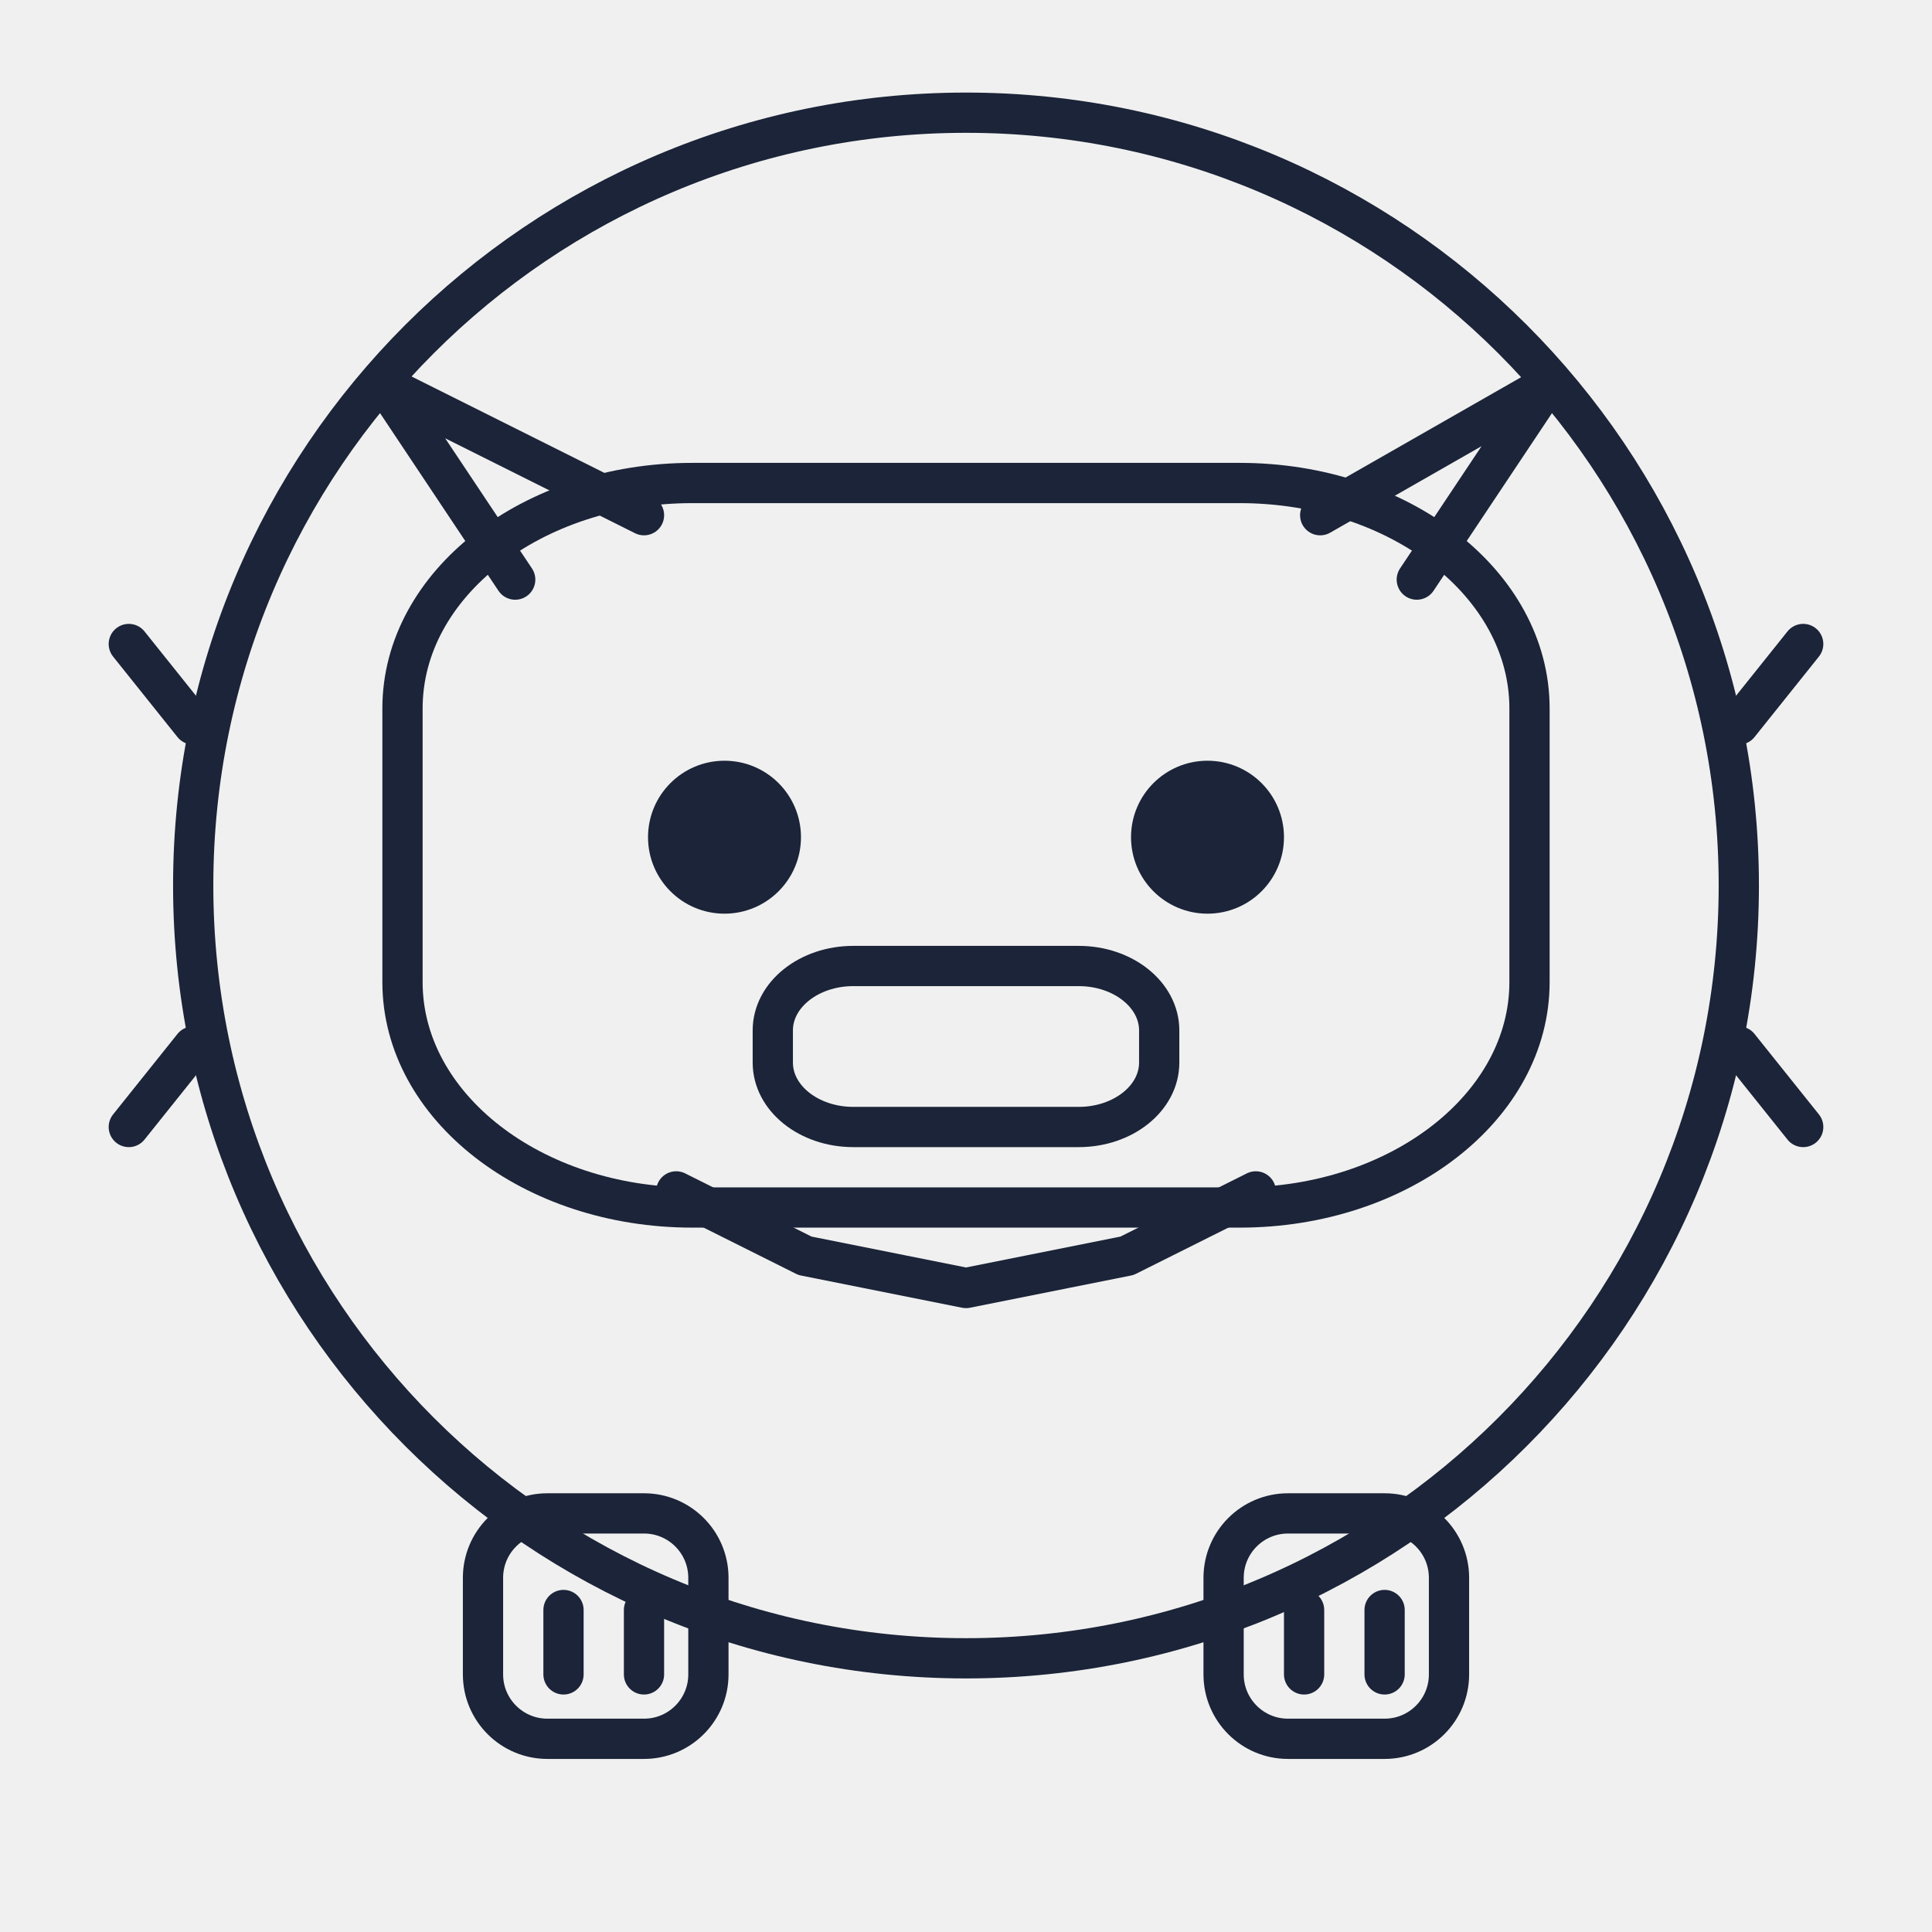
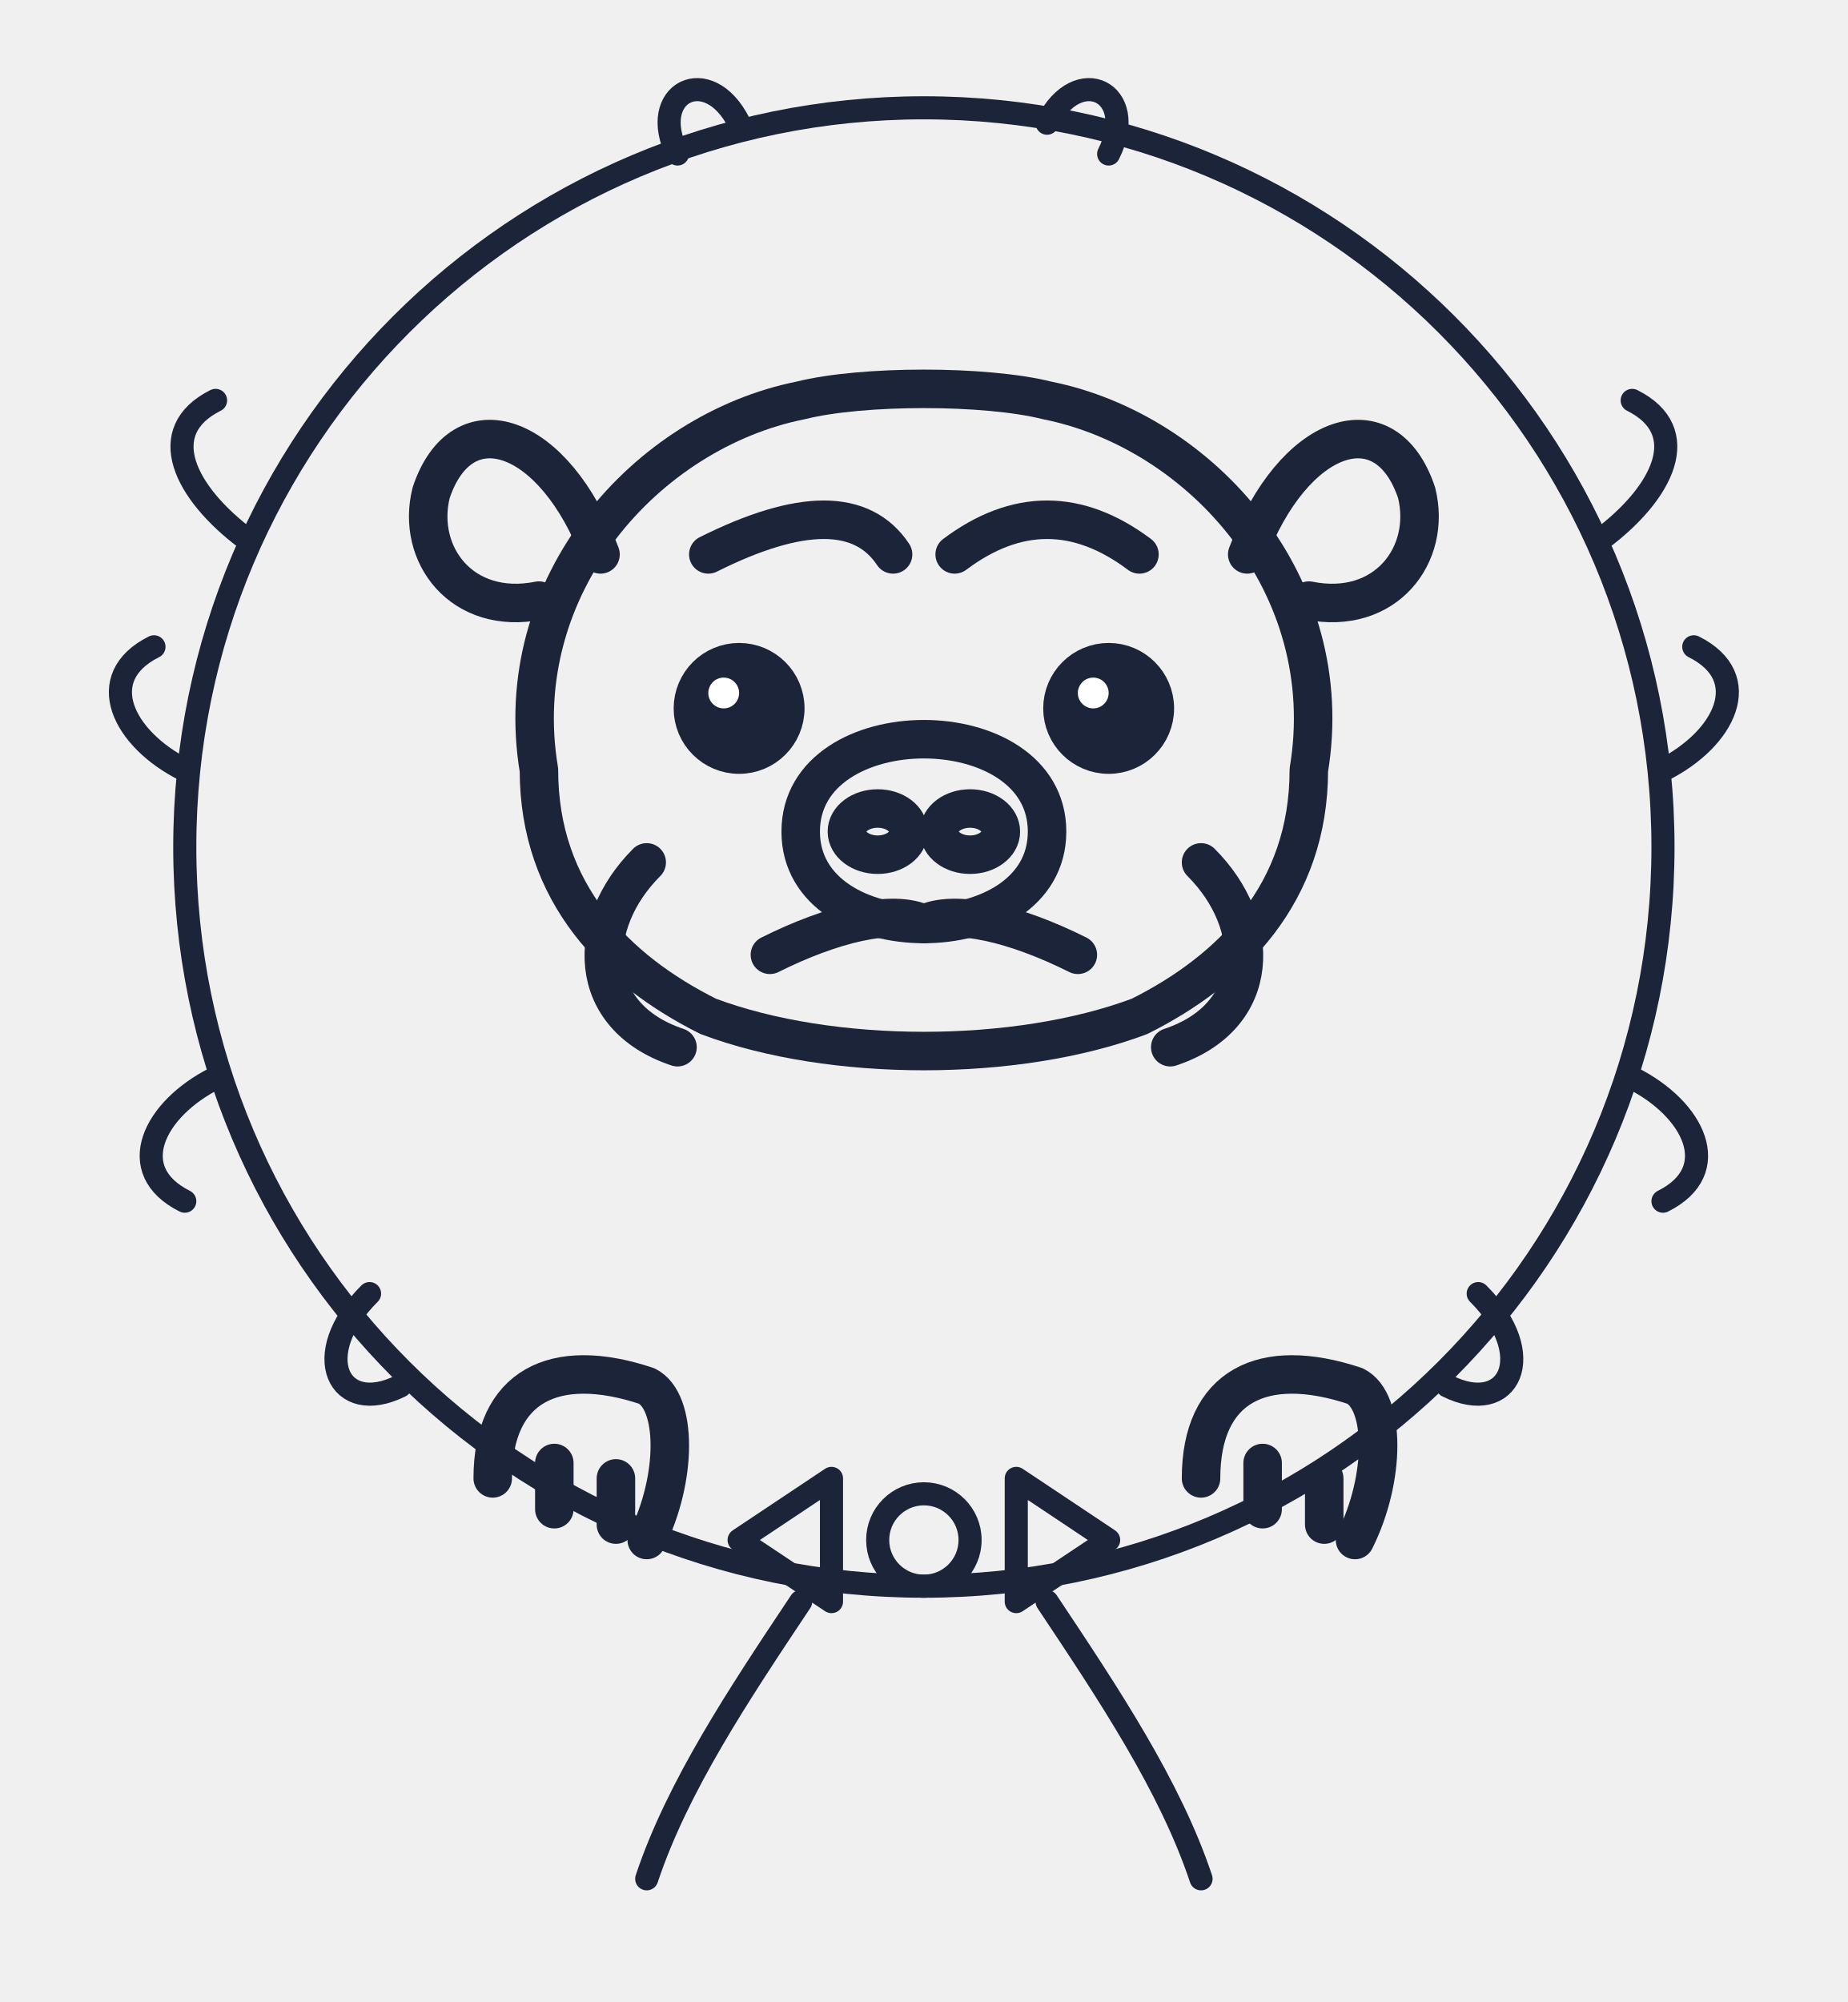
- <svg xmlns="http://www.w3.org/2000/svg" viewBox="0 0 120 120" fill="none" stroke="currentColor" stroke-width="2.5" stroke-linecap="round" stroke-linejoin="round">
+ <svg xmlns="http://www.w3.org/2000/svg" viewBox="0 0 120 130" fill="none" stroke="currentColor" stroke-width="2.5" stroke-linecap="round" stroke-linejoin="round">
  <style>:root { color: #1B2438; }</style>
-   <circle cx="60" cy="55" r="48" />
-   <line x1="12" y1="45" x2="8" y2="40" />
-   <line x1="12" y1="65" x2="8" y2="70" />
-   <line x1="108" y1="45" x2="112" y2="40" />
-   <line x1="108" y1="65" x2="112" y2="70" />
-   <rect x="25" y="30" width="70" height="45" rx="18" ry="14" />
-   <polyline points="32,36 24,24 40,32" />
-   <polyline points="88,36 96,24 82,32" />
-   <circle cx="45" cy="52" r="3.5" fill="currentColor" />
-   <circle cx="75" cy="52" r="3.5" fill="currentColor" />
-   <rect x="48" y="60" width="24" height="10" rx="5" ry="4" />
-   <polyline points="42,74 50,78 60,80 70,78 78,74" />
-   <rect x="30" y="94" width="14" height="14" rx="4" />
-   <rect x="76" y="94" width="14" height="14" rx="4" />
-   <line x1="35" y1="104" x2="35" y2="100" />
-   <line x1="40" y1="104" x2="40" y2="100" />
-   <line x1="81" y1="104" x2="81" y2="100" />
-   <line x1="86" y1="104" x2="86" y2="100" />
+   <circle cx="60" cy="55" r="48" stroke-width="1.5" />
+   <path d="M 16 35 C 12 32, 10 28, 14 26" stroke-width="1.5" />
+   <path d="M 12 50 C 8 48, 6 44, 10 42" stroke-width="1.5" />
+   <path d="M 14 70 C 10 72, 8 76, 12 78" stroke-width="1.5" />
+   <path d="M 24 84 C 20 88, 22 92, 26 90" stroke-width="1.5" />
+   <path d="M 96 84 C 100 88, 98 92, 94 90" stroke-width="1.5" />
+   <path d="M 104 35 C 108 32, 110 28, 106 26" stroke-width="1.5" />
+   <path d="M 108 50 C 112 48, 114 44, 110 42" stroke-width="1.5" />
+   <path d="M 106 70 C 110 72, 112 76, 108 78" stroke-width="1.5" />
+   <path d="M 44 10 C 42 6, 46 4, 48 8" stroke-width="1.5" />
+   <path d="M 72 10 C 74 6, 70 4, 68 8" stroke-width="1.5" />
+   <path d="M 48 100 L 54 96 L 54 104 Z" stroke-width="1.5" />
+   <path d="M 72 100 L 66 96 L 66 104 Z" stroke-width="1.5" />
+   <circle cx="60" cy="100" r="3" stroke-width="1.5" />
+   <path d="M 52 104 C 48 110, 44 116, 42 122" stroke-width="1.5" />
+   <path d="M 68 104 C 72 110, 76 116, 78 122" stroke-width="1.5" />
+   <path d="M 35 50 C 33 38, 42 28, 52 26 C 56 25, 64 25, 68 26 C 78 28, 87 38, 85 50 C 85 58, 80 63, 74 66 C 66 69, 54 69, 46 66 C 40 63, 35 58, 35 50" />
+   <path d="M 46 36 C 52 33, 56 33, 58 36" />
+   <path d="M 62 36 C 66 33, 70 33, 74 36" />
+   <path d="M 39 36 C 36 28, 30 26, 28 32 C 27 36, 30 40, 35 39" />
+   <path d="M 81 36 C 84 28, 90 26, 92 32 C 93 36, 90 40, 85 39" />
+   <circle cx="48" cy="46" r="3" fill="currentColor" />
+   <circle cx="72" cy="46" r="3" fill="currentColor" />
+   <circle cx="47" cy="45" r="1" fill="white" stroke="none" />
+   <circle cx="71" cy="45" r="1" fill="white" stroke="none" />
+   <path d="M 52 54 C 52 50, 56 48, 60 48 C 64 48, 68 50, 68 54 C 68 58, 64 60, 60 60 C 56 60, 52 58, 52 54" />
+   <ellipse cx="57" cy="54" rx="2" ry="1.5" />
+   <ellipse cx="63" cy="54" rx="2" ry="1.5" />
+   <path d="M 50 62 C 54 60, 58 59, 60 60 C 62 59, 66 60, 70 62" />
+   <path d="M 42 56 C 38 60, 38 66, 44 68" />
+   <path d="M 78 56 C 82 60, 82 66, 76 68" />
+   <path d="M 32 96 C 32 90, 36 88, 42 90 C 44 91, 44 96, 42 100" />
+   <path d="M 78 96 C 78 90, 82 88, 88 90 C 90 91, 90 96, 88 100" />
+   <path d="M 36 98 L 36 95" />
+   <path d="M 40 99 L 40 96" />
+   <path d="M 82 98 L 82 95" />
+   <path d="M 86 99 L 86 96" />
</svg>
